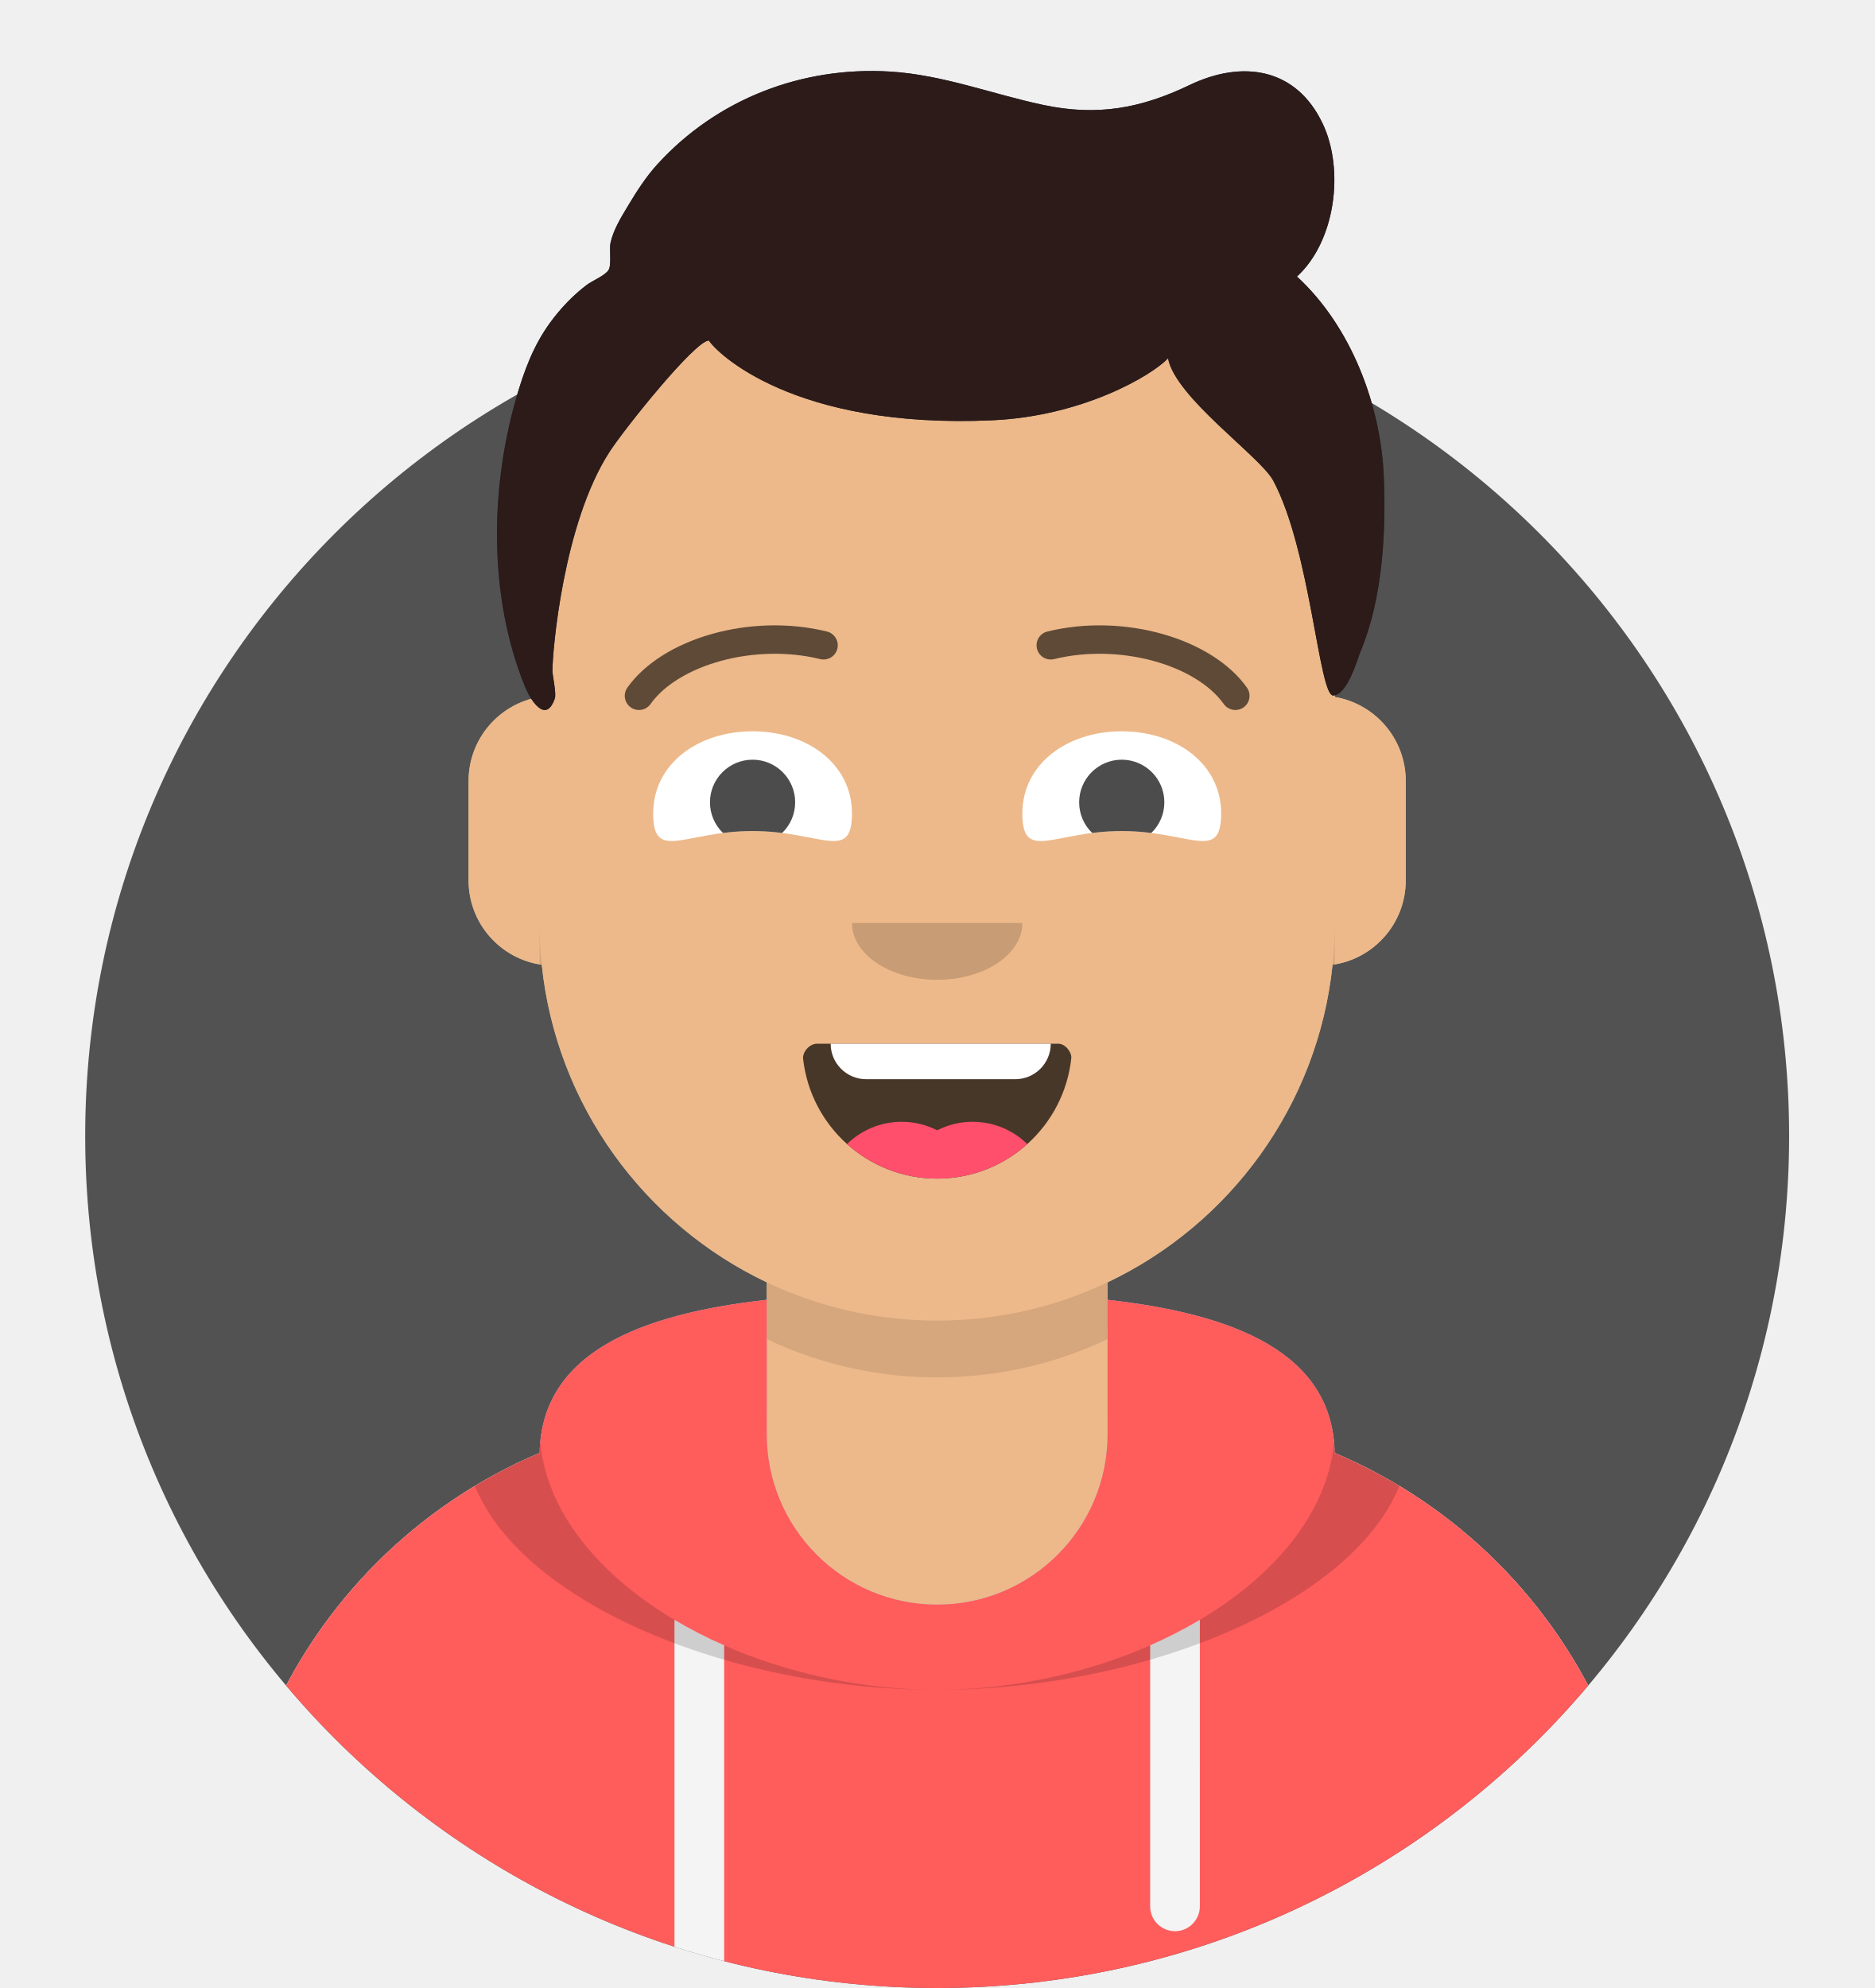
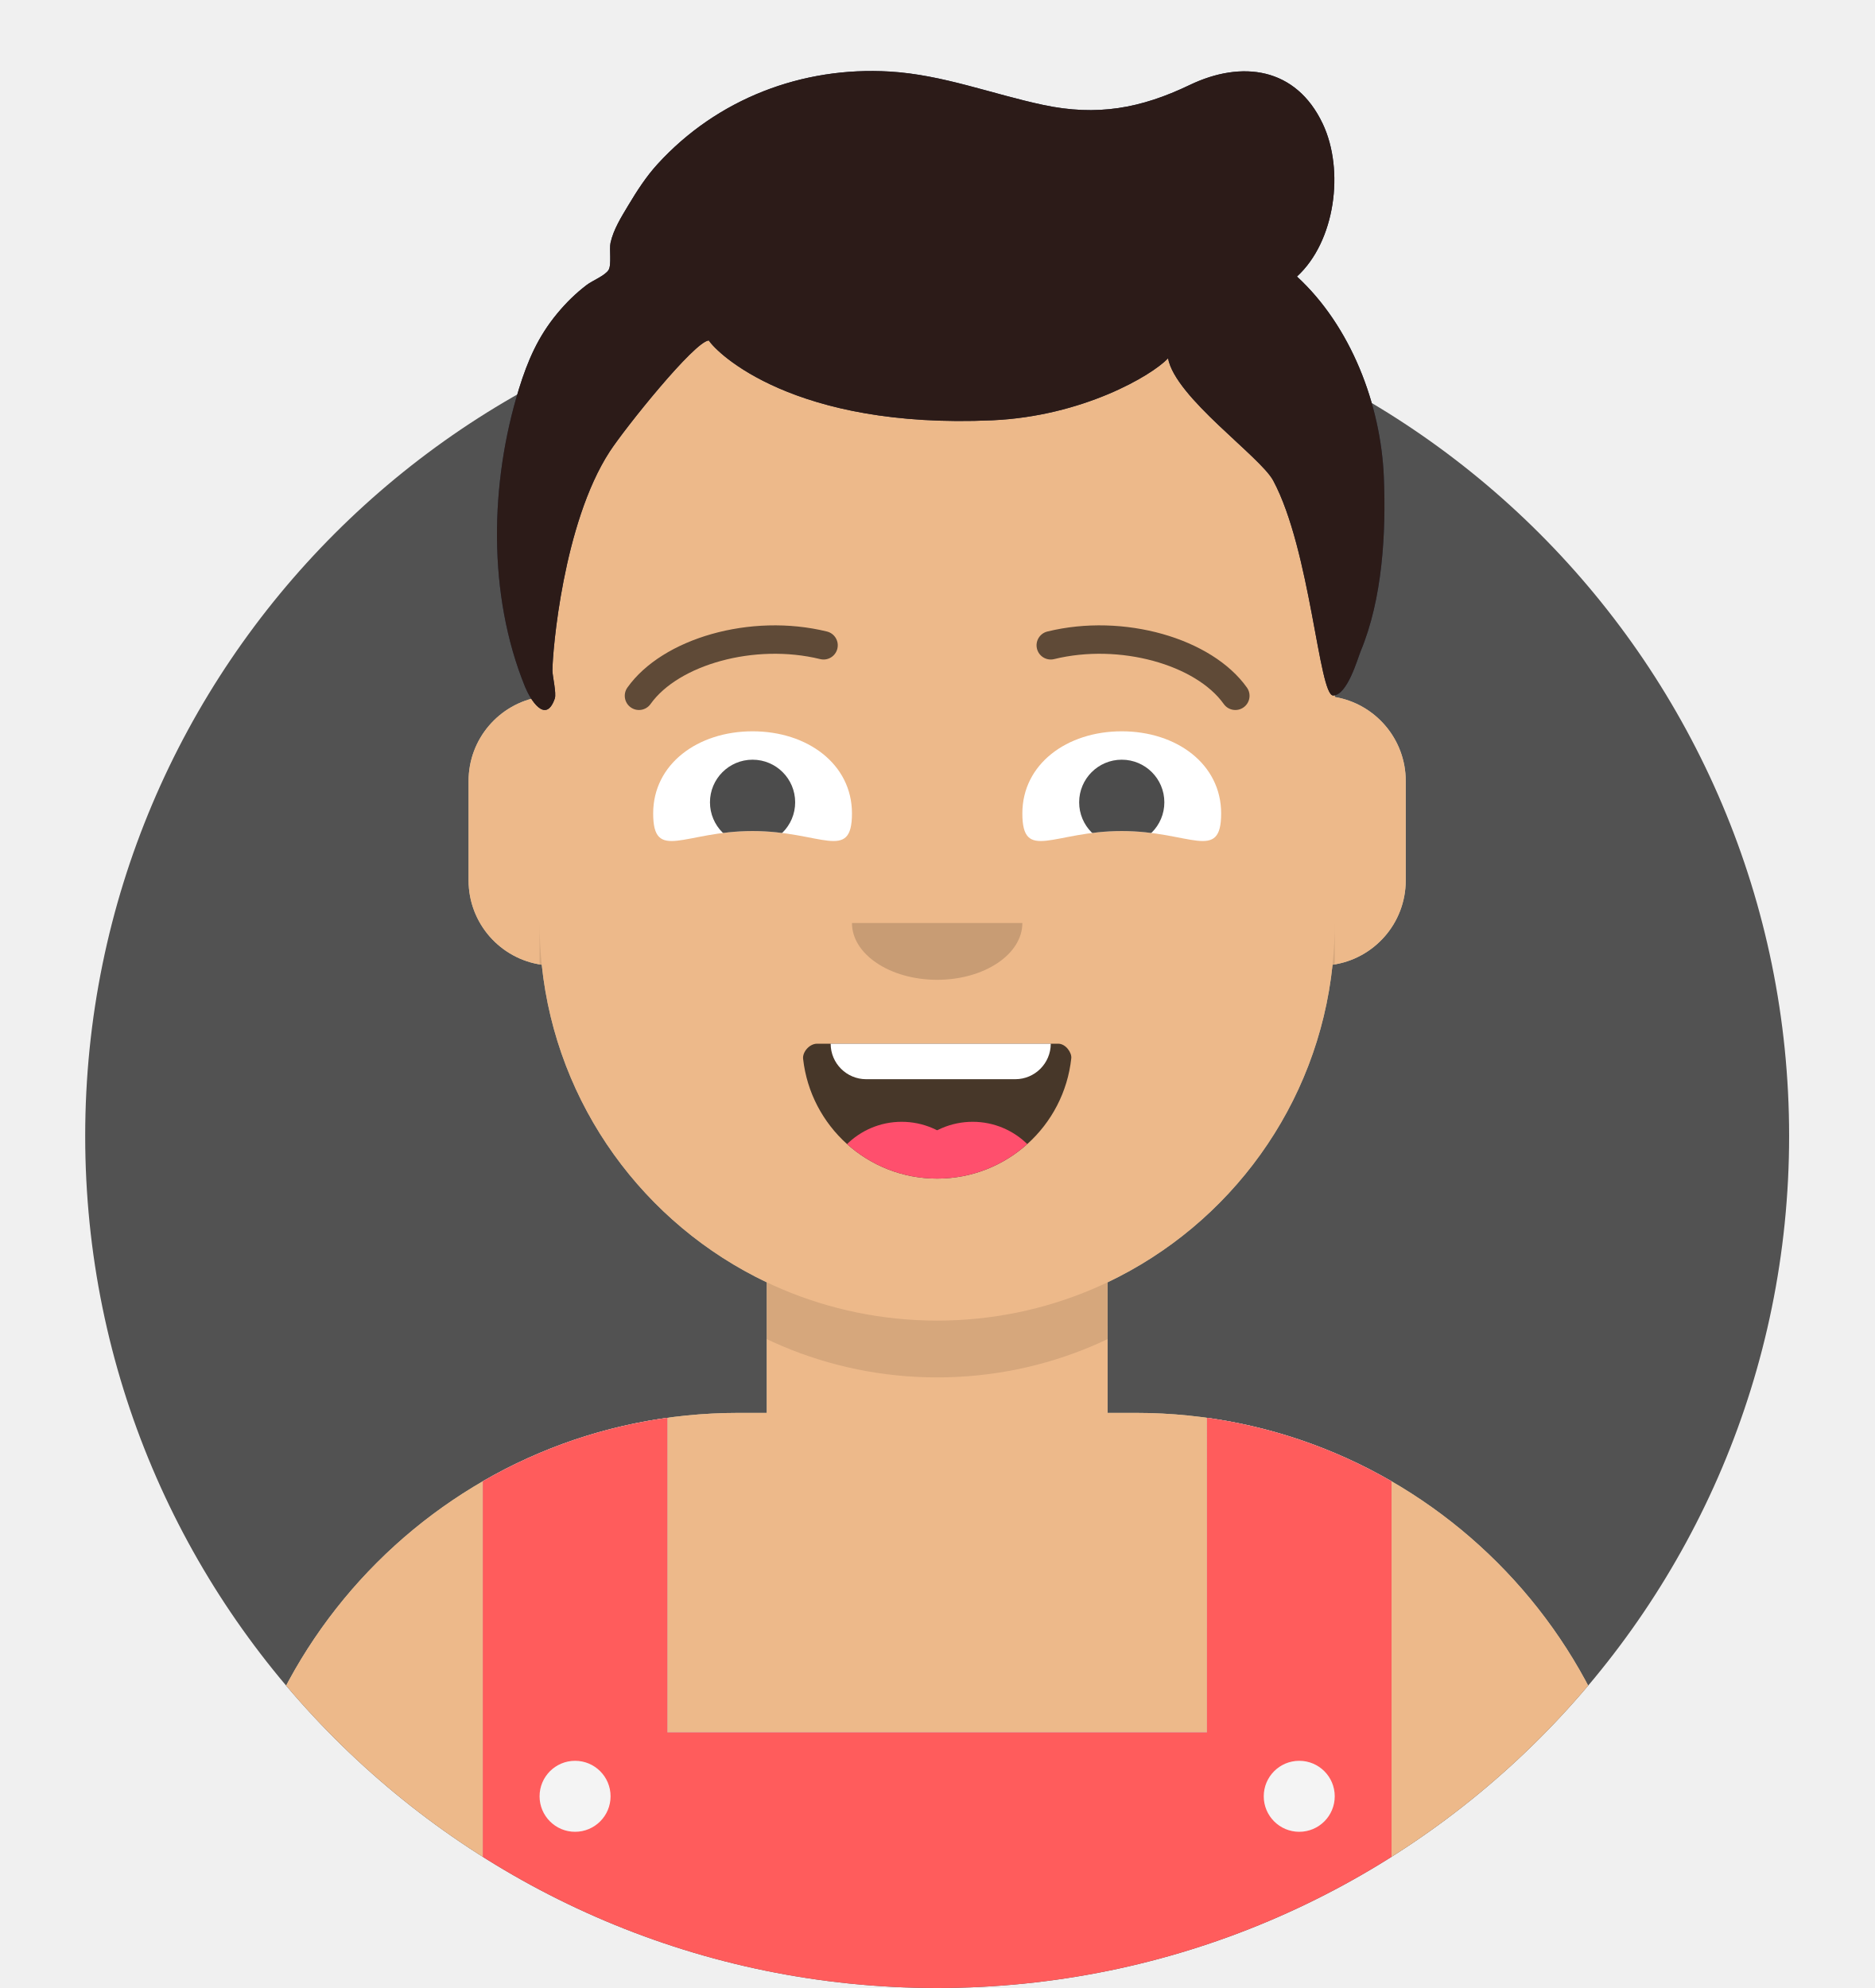
<svg xmlns="http://www.w3.org/2000/svg" xmlns:xlink="http://www.w3.org/1999/xlink" width="264px" height="280px" viewBox="0 0 264 280" version="1.1">
  <defs>
    <circle id="circle_path-1" cx="120" cy="120" r="120" />
    <path d="M-3.19744231e-14,160 L-3.19744231e-14,-1.42108547e-14 L264,-1.42108547e-14 L264,160 L252,160 C252,226.274 198.274,280 132,280 C65.726,280 12,226.274 12,160 L12,160 L-3.19744231e-14,160 Z" id="circle_path-3" />
    <path d="M100,0 C130.928,-5.68137151e-15 156,25.072 156,56 L156.001,62.166 C161.676,63.119 166,68.054 166,74 L166,88 C166,94.052 161.519,99.058 155.694,99.881 C153.628,119.686 141.238,136.422 124.001,144.61 L124,163 L128,163 C167.765,163 200,195.235 200,235 L200,244 L0,244 L0,235 C-4.86974701e-15,195.235 32.235,163 72,163 L76,163 L76,144.611 C58.763,136.422 46.372,119.687 44.305,99.881 C38.481,99.058 34,94.052 34,88 L34,74 C34,68.054 38.325,63.118 44,62.166 L44,56 C44,25.072 69.072,5.68137151e-15 100,0 Z" id="circle_path-5" />
    <path d="M83,36.348 C83,52.629 105.162,65.828 132.5,65.828 C159.838,65.828 182,52.629 182,36.348 C182,34.985 181.845,33.645 181.544,32.331 C210.784,41.488 232,68.792 232,101.052 L232,110 L32,110 L32,101.052 C32,68.397 53.739,40.82 83.534,32.002 C83.182,33.421 83,34.871 83,36.348 Z" id="circle_path-7" />
    <rect id="circle_path-9" x="0" y="0" width="264" height="280" />
    <path d="M74,0 C114.869,0 148,33.131 148,74 L148,84.148 L148,197.608 C135.525,187.237 119.491,181 102,181 L102,181 L98,181 L98,162.611 C115.531,154.283 128.048,137.115 129.791,116.867 C135.569,116.002 140,111.019 140,105 L140,105 L140,92 C140,87.354 137.359,83.324 133.497,81.33 C132.724,81.05 131.952,80.748 131.181,80.426 C130.795,80.32 130.401,80.233 130,80.166 L130,80.166 L130,79.917 C117.224,74.234 104.878,63.071 96.11,47.885 C93.175,42.801 90.831,37.595 89.066,32.397 C80.431,42.941 67.745,53.602 52.342,62.495 C42.778,68.017 33.147,72.291 24,75.266 L24,137.247 C29.602,148.318 38.773,157.278 50,162.611 L50,162.611 L50,181 L46,181 C38.327,181 30.935,182.2 24,184.423 L24,230 C24,244.106 13.569,255.776 0,257.716 L0,74 C0,33.131 33.131,0 74,0 Z" id="circle_path-11" />
  </defs>
  <g id="circle_Avataaar/Circle" stroke="none" stroke-width="1" fill="none" fill-rule="evenodd">
    <g id="circle_Circle" transform="translate(12, 40)">
      <mask id="circle_mask-2" fill="white">
        <use xlink:href="#circle_path-1" />
      </mask>
      <use id="circle_Background-Color" fill="#525252" xlink:href="#circle_path-1" />
      <g id="circle_Fabric-Color" mask="url(#circle_mask-2)" fill="">
        <rect id="circle_🖍Color" x="0" y="0" width="240" height="240" />
      </g>
    </g>
    <mask id="circle_mask-4" fill="white">
      <use xlink:href="#circle_path-3" />
    </mask>
    <g id="circle_Mask" />
    <g id="circle_Avataaar" mask="url(#circle_mask-4)">
      <g id="circle_Body" transform="translate(32, 36)">
        <mask id="circle_mask-6" fill="white">
          <use xlink:href="#circle_path-5" />
        </mask>
        <use fill="#D0C6AC" xlink:href="#circle_path-5" />
        <g id="circle_Skin-Color" mask="url(#circle_mask-6)" fill="#EDB98A">
          <g transform="translate(-32, 0)" id="circle_Color">
            <rect x="0" y="0" width="264" height="244" />
          </g>
        </g>
        <path d="M44,94 C44,124.928 69.072,150 100,150 C130.928,150 156,124.928 156,94 L156,94 L156,102 C156,132.928 130.928,158 100,158 C69.072,158 44,132.928 44,102 Z" id="circle_Neck-Shadow" fill-opacity="0.1" fill="#000000" mask="url(#circle_mask-6)" />
      </g>
      <g id="circle_Clothing" transform="translate(0, 170)">
        <defs>
-           <path d="M187.997,34.742 L187.995,34.645 C213.853,45.567 232,71.164 232,100.999 L232,110 L32,110 L32,100.999 C32,71.164 50.147,45.567 76.006,34.644 C76.282,20.552 90.082,15.076 108,13.071 L108,32 C108,45.255 118.745,56 132,56 C145.255,56 156,45.255 156,32 L156,32 L156.001,13.071 C173.96,15.081 187.783,20.577 187.997,34.742 Z" id="hoodie_path-1" />
+           <path d="M196,38.632 L196,110 L68,110 L68,38.632 C75.85,34.091 84.636,30.99 93.999,29.688 L93.999,73.999 L170,73.999 L170.001,29.688 C179.364,30.99 188.15,34.091 196,38.632 Z" id="overall_path-1" />
        </defs>
-         <g id="hoodie_Clothing/Hoodie" stroke="none" stroke-width="1" fill="none" fill-rule="evenodd">
-           <mask id="hoodie_mask-2" fill="white">
-             <use xlink:href="#hoodie_path-1" />
+         <g id="overall_Clothing/Overall" stroke="none" stroke-width="1" fill="none" fill-rule="evenodd">
+           <mask id="overall_mask-2" fill="white">
+             <use xlink:href="#overall_path-1" />
          </mask>
-           <use id="hoodie_Hoodie" fill="#B7C1DB" xlink:href="#hoodie_path-1" />
-           <g id="hoodie_Fabric-Color" mask="url(#hoodie_mask-2)" fill="#FF5C5C">
-             <rect id="hoodie_🖍Color" x="0" y="0" width="264" height="110" />
+           <use id="overall_Overall" fill="#B7C1DB" xlink:href="#overall_path-1" />
+           <g id="overall_Fabric-Color" mask="url(#overall_mask-2)" fill="#FF5C5C">
+             <rect id="overall_🖍Color" x="0" y="0" width="264" height="110" />
          </g>
-           <path d="M102,61.739 L102,110 L95,110 L94.999,58.15 C97.203,59.46 99.546,60.661 102,61.739 Z M169.001,58.149 L169,98.5 C169,100.433 167.433,102 165.5,102 C163.567,102 162,100.433 162,98.5 L162.001,61.738 C164.455,60.66 166.798,59.459 169.001,58.149 Z" id="hoodie_Straps" fill="#F4F4F4" mask="url(#hoodie_mask-2)" />
-           <path d="M132,68 L130.996,67.995 C97.88,67.68 65.5,51.823 65.5,32.308 C65.5,21.243 75.909,15.571 90.959,12.725 C81.875,16.075 76,21.706 76,31.077 C76,51.469 103.821,68 132,68 Z M132,68 C160.179,68 188,51.469 188,31.077 C188,21.706 182.125,16.075 173.041,12.725 C188.091,15.571 198.5,21.243 198.5,32.308 C198.5,52.02 165.462,68 132,68 L132,68 Z" id="hoodie_Shadow" fill-opacity="0.16" fill="#000000" mask="url(#hoodie_mask-2)" />
+           <circle id="overall_Button" fill="#F4F4F4" cx="81" cy="83" r="5" />
+           <circle id="overall_Button" fill="#F4F4F4" cx="183" cy="83" r="5" />
        </g>
      </g>
      <g id="circle_Face" transform="translate(76, 82)" fill="#000000">
        <g id="circle_Mouth" transform="translate(2, 52)">
          <defs>
            <path d="M35.118,15.128 C36.176,24.62 44.226,32 54,32 C63.804,32 71.874,24.574 72.892,15.04 C72.974,14.273 72.117,13 71.043,13 C56.149,13 44.738,13 37.087,13 C36.007,13 35.012,14.178 35.118,15.128 Z" id="smile_path-1" />
          </defs>
          <g id="smile_Mouth/Smile" stroke="none" stroke-width="1" fill="none" fill-rule="evenodd">
            <mask id="smile_mask-2" fill="white">
              <use xlink:href="#smile_path-1" />
            </mask>
            <use id="smile_Mouth" fill-opacity="0.7" fill="#000000" xlink:href="#smile_path-1" />
            <path d="M44,2 L65,2 C67.761,2 70,4.239 70,7 L70,13 C70,15.761 67.761,18 65,18 L44,18 C41.239,18 39,15.761 39,13 L39,7 C39,4.239 41.239,2 44,2 Z" id="smile_Teeth" fill="#FFFFFF" mask="url(#smile_mask-2)" />
            <g id="smile_Tongue" mask="url(#smile_mask-2)" fill="#FF4F6D">
              <g transform="translate(38, 24)">
                <circle cx="11" cy="11" r="11" />
                <circle cx="21" cy="11" r="11" />
              </g>
            </g>
          </g>
        </g>
        <g id="circle_Nose" transform="translate(28, 40)" fill-opacity="0.16">
          <g id="default_Nose/Default" stroke="none" stroke-width="1" fill="none" fill-rule="evenodd" fill-opacity="0.16">
            <path d="M16,8 C16,12.418 21.373,16 28,16 L28,16 C34.627,16 40,12.418 40,8" id="default_Nose" fill="#000000" />
          </g>
        </g>
        <g id="circle_Eyes" transform="translate(0, 8)">
          <defs>
            <path d="M14,14.048 C23.61,14.048 28,18.499 28,11.562 C28,4.624 21.732,0 14,0 C6.268,0 0,4.624 0,11.562 C0,18.499 4.39,14.048 14,14.048 Z" id="squint_path-1" />
            <path d="M14,14.048 C23.61,14.048 28,18.499 28,11.562 C28,4.624 21.732,0 14,0 C6.268,0 0,4.624 0,11.562 C0,18.499 4.39,14.048 14,14.048 Z" id="squint_path-3" />
          </defs>
          <g id="squint_Eyes/Squint-😊" stroke="none" stroke-width="1" fill="none" fill-rule="evenodd">
            <g id="squint_Eye" transform="translate(16, 13)">
              <mask id="squint_mask-2" fill="white">
                <use xlink:href="#squint_path-1" />
              </mask>
              <use id="squint_The-white-stuff" fill="#FFFFFF" xlink:href="#squint_path-1" />
              <circle fill-opacity="0.7" fill="#000000" mask="url(#squint_mask-2)" cx="14" cy="10" r="6" />
            </g>
            <g id="squint_Eye" transform="translate(68, 13)">
              <mask id="squint_mask-4" fill="white">
                <use xlink:href="#squint_path-3" />
              </mask>
              <use id="squint_Eyeball-Mask" fill="#FFFFFF" xlink:href="#squint_path-3" />
              <circle fill-opacity="0.7" fill="#000000" mask="url(#squint_mask-4)" cx="14" cy="10" r="6" />
            </g>
          </g>
        </g>
        <g id="circle_Eyebrow" fill-opacity="0.6">
          <g id="default_Eyebrow/Outline/Default" stroke="none" stroke-width="1" fill="none" fill-rule="evenodd" fill-opacity="0.6">
            <g id="default_I-Browse" transform="translate(12, 6)" fill="#000000" fill-rule="nonzero">
              <path d="M3.63,11.159 C7.545,5.65 18.278,2.561 27.523,4.831 C28.596,5.095 29.679,4.439 29.942,3.366 C30.206,2.293 29.55,1.21 28.477,0.947 C17.74,-1.69 5.312,1.887 0.37,8.841 C-0.27,9.742 -0.059,10.99 0.841,11.63 C1.742,12.27 2.99,12.059 3.63,11.159 Z" id="default_Eyebrow" />
              <path d="M61.63,11.159 C65.545,5.65 76.278,2.561 85.523,4.831 C86.596,5.095 87.679,4.439 87.942,3.366 C88.206,2.293 87.55,1.21 86.477,0.947 C75.74,-1.69 63.312,1.887 58.37,8.841 C57.73,9.742 57.941,10.99 58.841,11.63 C59.742,12.27 60.99,12.059 61.63,11.159 Z" id="default_Eyebrow" transform="translate(73.00015, 6.039198) scale(-1, 1) translate(-73.00015, -6.039198) " />
            </g>
          </g>
        </g>
      </g>
      <g id="circle_Top">
        <defs>
          <path d="M183.68,38.949 C189.086,33.999 190.387,23.962 187.318,17.449 C183.549,9.454 175.901,8.452 168.572,11.969 C161.664,15.284 155.515,16.388 147.95,14.782 C140.692,13.241 133.806,10.523 126.303,10.076 C113.978,9.343 102.003,13.915 93.603,23.129 C92,24.887 90.709,26.897 89.488,28.934 C88.512,30.564 87.411,32.313 86.995,34.192 C86.797,35.086 87.165,37.29 86.72,38.022 C86.239,38.812 84.424,39.537 83.651,40.124 C82.084,41.313 80.727,42.654 79.471,44.171 C76.805,47.393 75.338,50.758 74.103,54.743 C70.001,67.988 69.653,83.741 74.957,96.747 C75.664,98.481 77.855,102.099 79.143,98.385 C79.398,97.651 78.809,95.191 78.81,94.45 C78.815,91.73 80.316,73.721 86.857,63.633 C88.986,60.349 98.83,48.052 100.841,47.954 C101.906,49.646 112.721,60.462 140.783,59.195 C153.445,58.623 163.183,52.934 165.521,50.468 C166.549,56.001 178.513,64.284 180.336,67.692 C185.603,77.538 186.771,97.996 188.781,97.957 C190.791,97.919 192.234,92.72 192.648,91.727 C195.72,84.352 196.243,75.095 195.915,67.168 C195.488,56.966 191.277,45.942 183.68,38.949 Z" id="short_waved_path-1" />
        </defs>
        <g id="short_waved_Top/Short-Hair/Short-Waved" stroke="none" stroke-width="1" fill="none" fill-rule="evenodd" transform="translate(-1 0)">
          <g id="short_waved_Facial-Hair" transform="translate(49, 72)" />
          <mask id="short_waved_mask-2" fill="white">
            <use xlink:href="#short_waved_path-1" />
          </mask>
          <use id="short_waved_Short-Hair" fill="#28354B" xlink:href="#short_waved_path-1" />
          <g id="short_waved_Hair-Color" mask="url(#short_waved_mask-2)" fill="#2C1B18">
            <g transform="translate(1, 0)" id="short_waved_Color">
              <rect x="0" y="0" width="264" height="280" />
            </g>
          </g>
          <g id="short_waved_Accessory" transform="translate(62, 85)">
        </g>
        </g>
      </g>
    </g>
  </g>
</svg>
